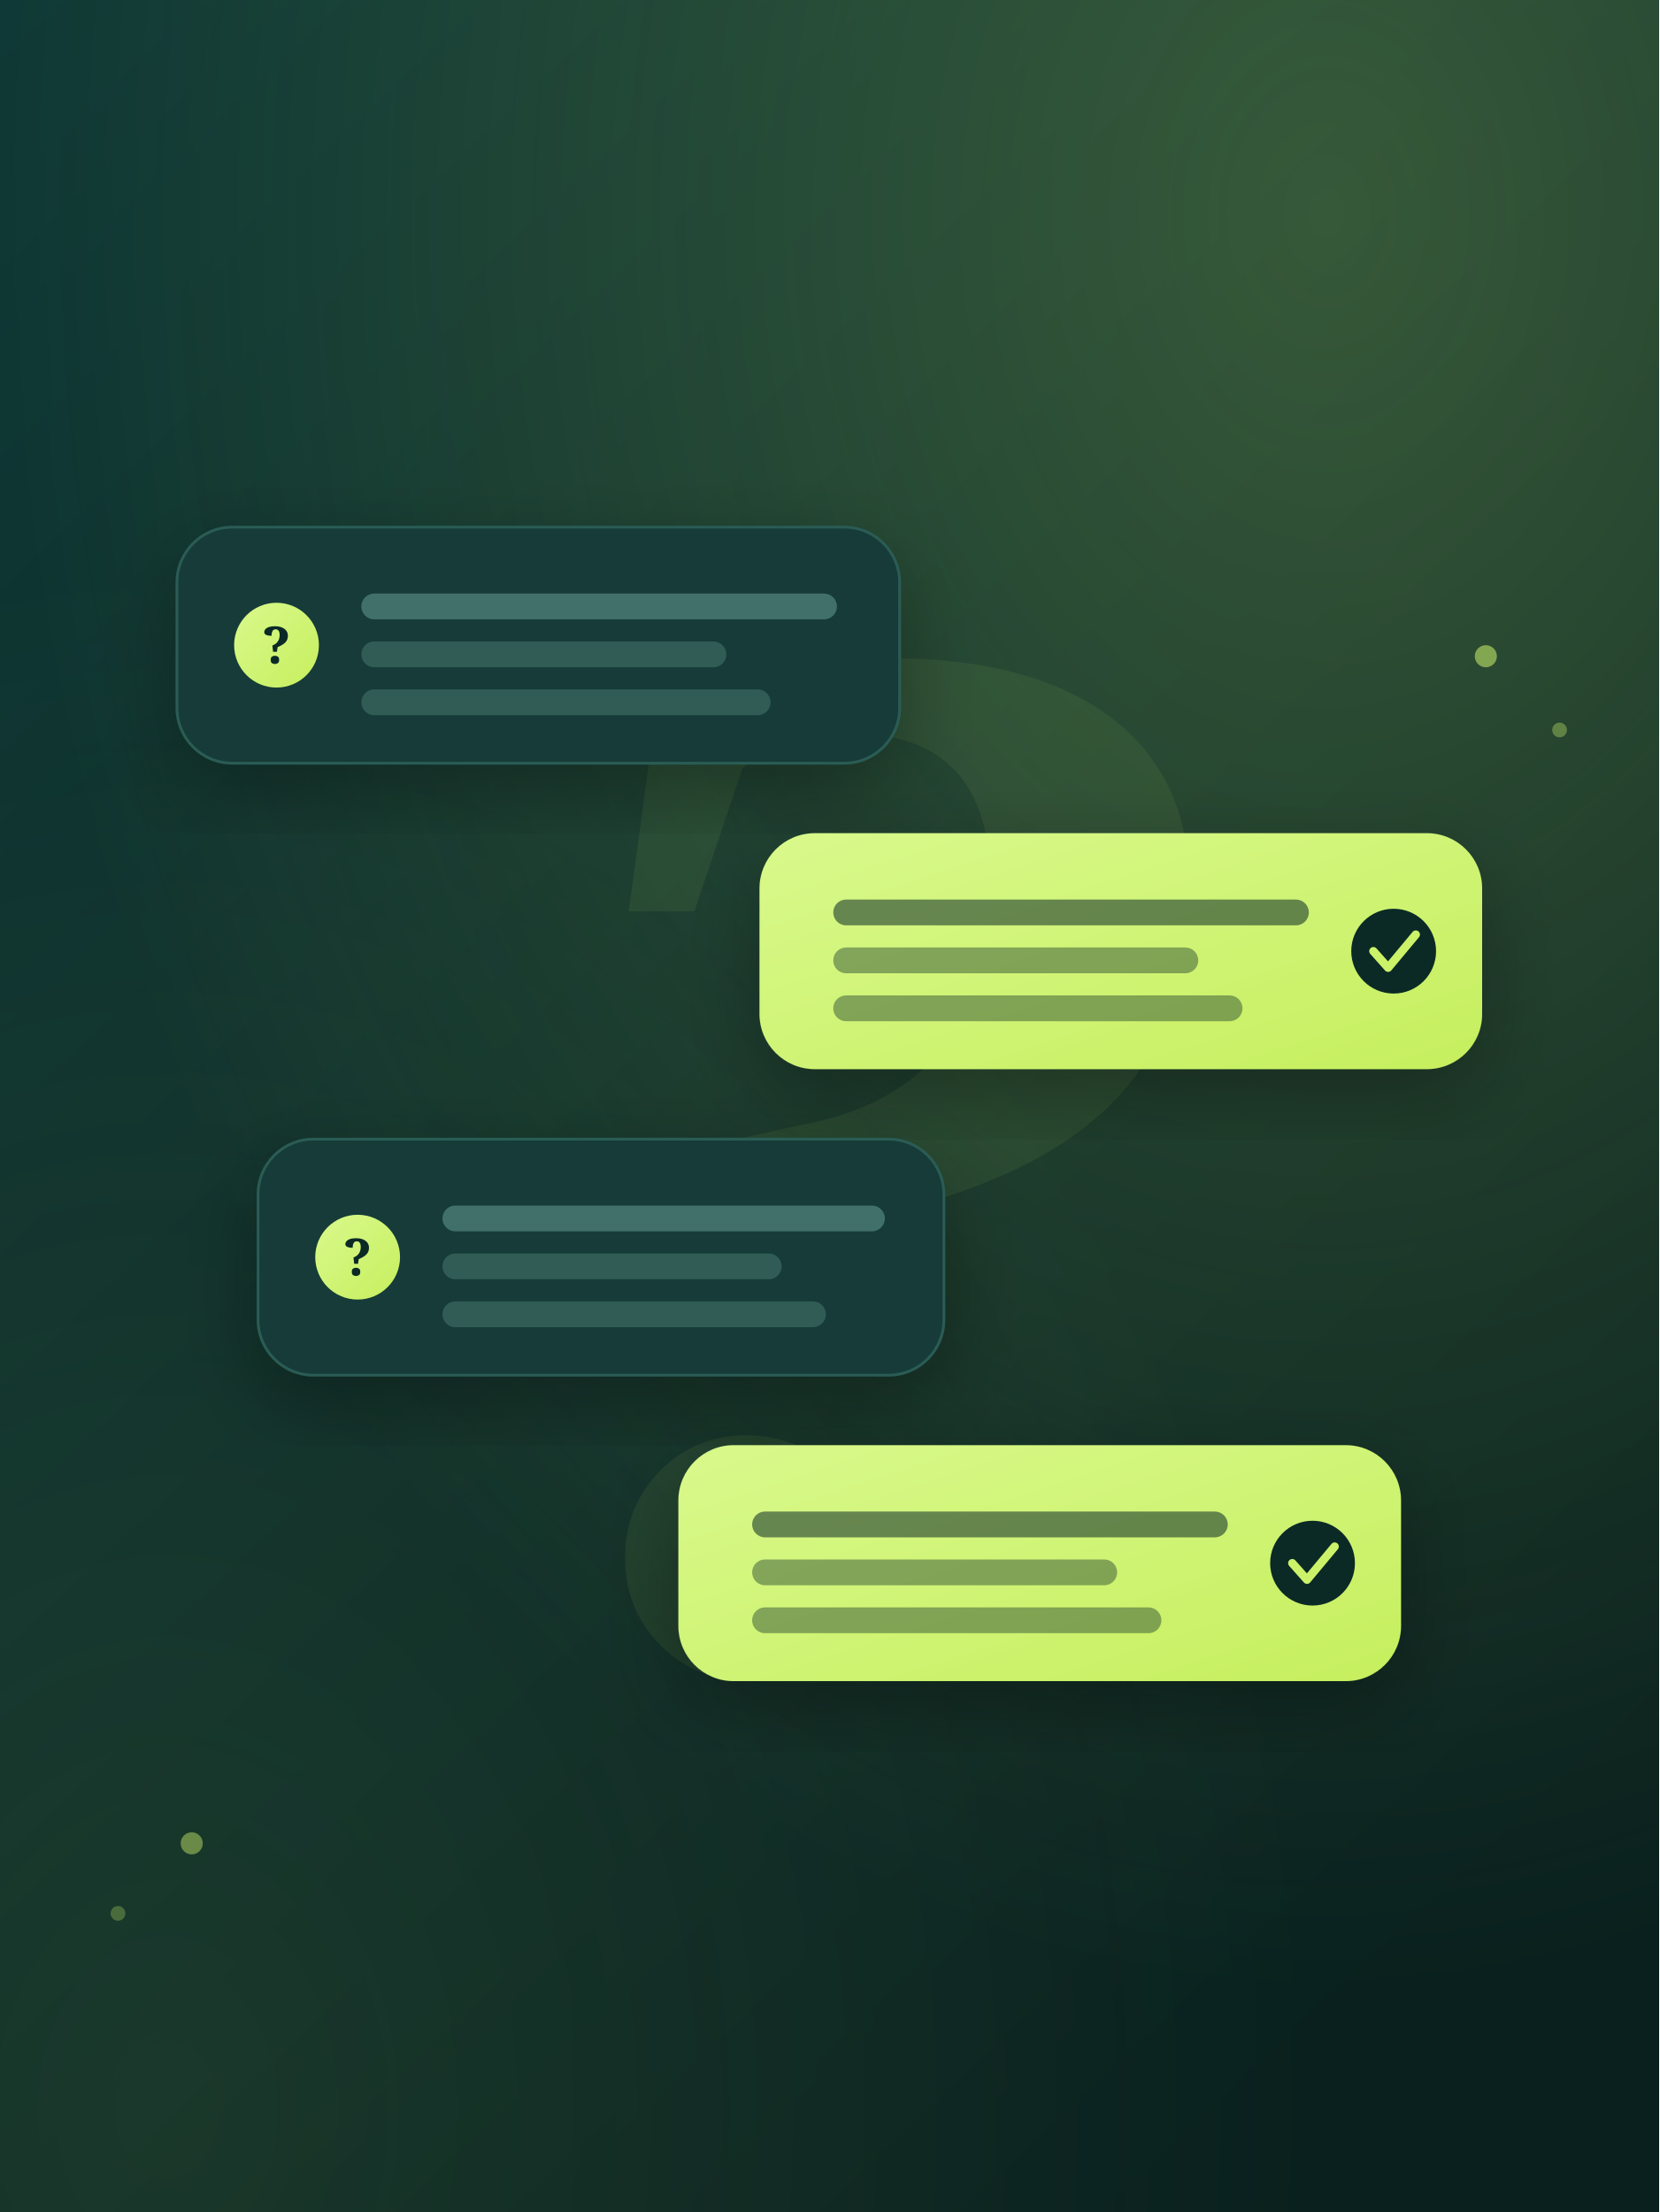
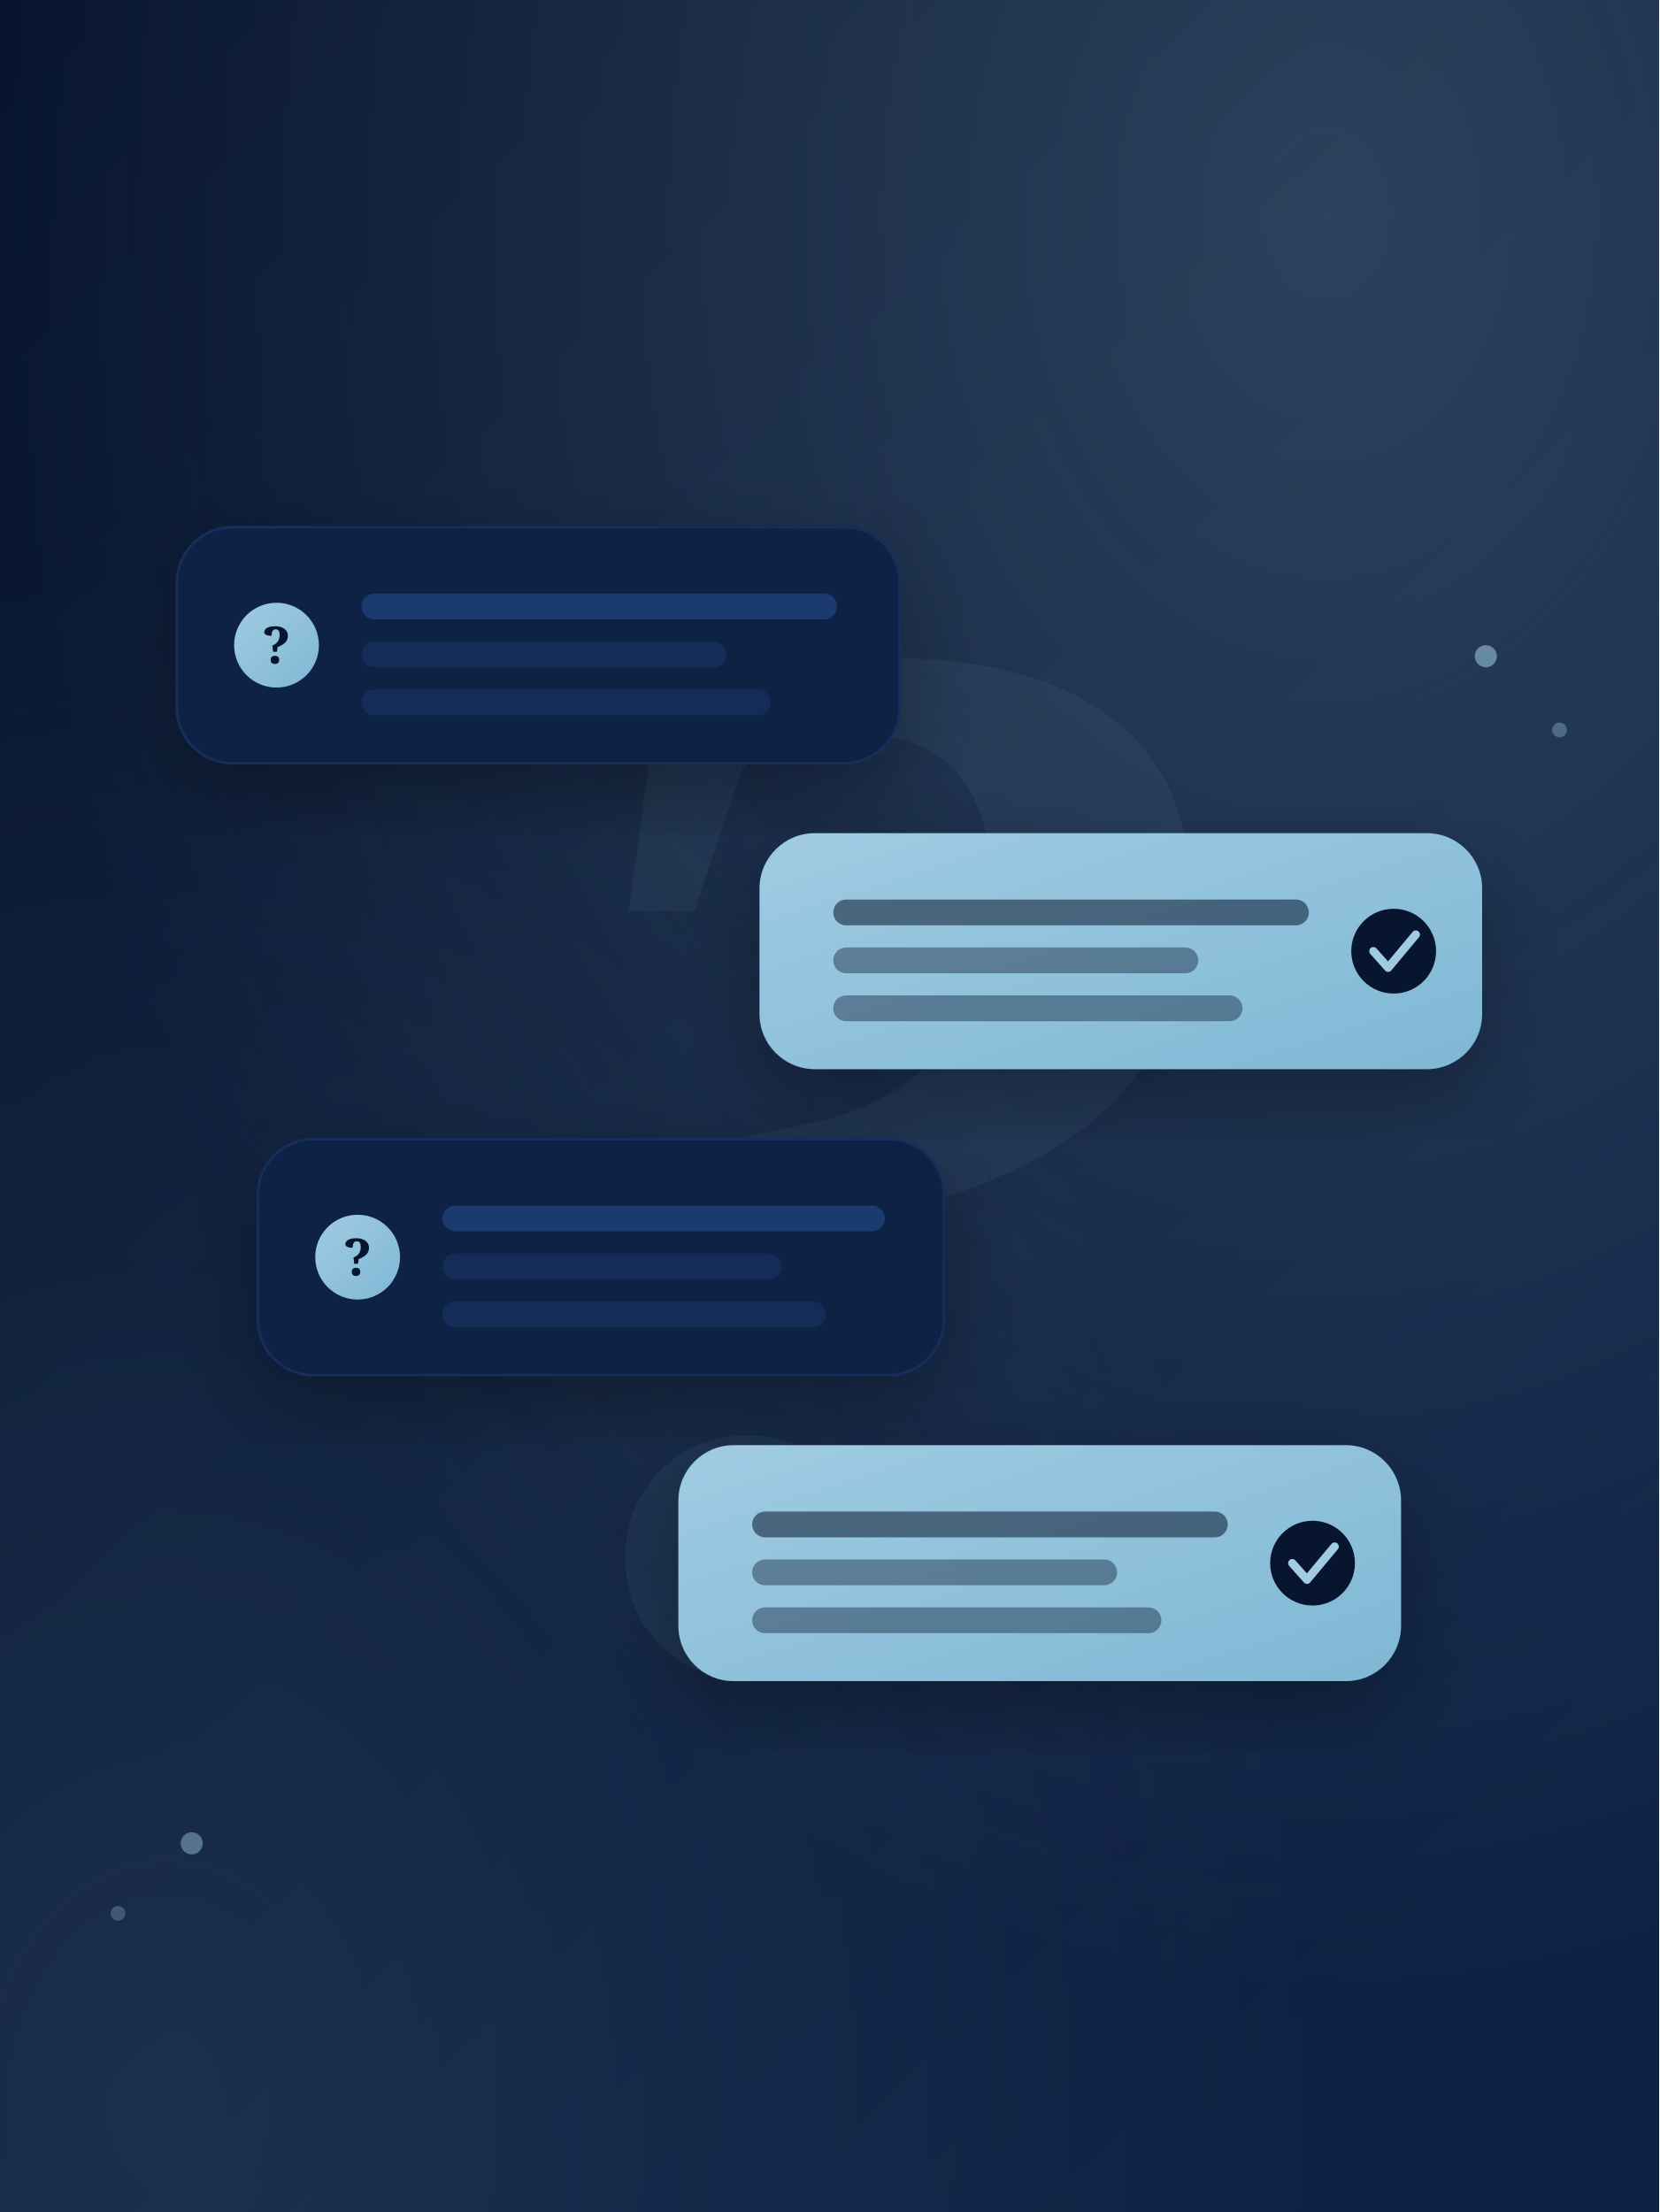
<svg xmlns="http://www.w3.org/2000/svg" viewBox="0 0 900 1200" width="900" height="1200" role="img" aria-labelledby="faqArtTitle">
  <defs>
    <linearGradient id="bg" x1="0" y1="0" x2="0.7" y2="1">
-       <stop offset="0" stop-color="#0F3936" />
-       <stop offset="1" stop-color="#09201E" />
+       <stop offset="0" stop-color="#08152E" />
+       <stop offset="1" stop-color="#0E2244" />
    </linearGradient>
    <radialGradient id="glow" cx="0.8" cy="0.1" r="0.8">
-       <stop offset="0" stop-color="#CCF26A" stop-opacity="0.22" />
-       <stop offset="1" stop-color="#CCF26A" stop-opacity="0" />
+       <stop offset="0" stop-color="#a1cbe3" stop-opacity="0.22" />
+       <stop offset="1" stop-color="#a1cbe3" stop-opacity="0" />
    </radialGradient>
    <radialGradient id="glow2" cx="0.1" cy="0.95" r="0.7">
-       <stop offset="0" stop-color="#CCF26A" stop-opacity="0.08" />
-       <stop offset="1" stop-color="#CCF26A" stop-opacity="0" />
+       <stop offset="0" stop-color="#a1cbe3" stop-opacity="0.10" />
+       <stop offset="1" stop-color="#a1cbe3" stop-opacity="0" />
    </radialGradient>
-     <linearGradient id="lime" x1="0" y1="0" x2="1" y2="1">
-       <stop offset="0" stop-color="#D9F98C" />
-       <stop offset="1" stop-color="#C6EF5E" />
+     <linearGradient id="blue" x1="0" y1="0" x2="1" y2="1">
+       <stop offset="0" stop-color="#a1cbe3" />
+       <stop offset="1" stop-color="#7fb8d4" />
    </linearGradient>
    <filter id="soft" x="-30%" y="-30%" width="160%" height="160%">
      <feDropShadow dx="0" dy="16" stdDeviation="22" flood-color="#000000" flood-opacity="0.30" />
    </filter>
  </defs>
  <rect width="900" height="1200" fill="url(#bg)" />
  <rect width="900" height="1200" fill="url(#glow)" />
  <rect width="900" height="1200" fill="url(#glow2)" />
-   <text x="470" y="900" font-family="Georgia, 'Times New Roman', serif" font-style="italic" font-size="820" font-weight="700" fill="#CCF26A" fill-opacity="0.07" text-anchor="middle">?</text>
+   <text x="470" y="900" font-family="Georgia, 'Times New Roman', serif" font-style="italic" font-size="820" font-weight="700" fill="#a1cbe3" fill-opacity="0.06" text-anchor="middle">?</text>
  <g filter="url(#soft)">
-     <rect x="96" y="286" width="392" height="128" rx="30" fill="#123B37" stroke="#2C5B54" stroke-width="1.5" />
+     <rect x="96" y="286" width="392" height="128" rx="30" fill="#0E2244" stroke="#142D58" stroke-width="1.5" />
  </g>
-   <circle cx="150" cy="350" r="23" fill="url(#lime)" />
-   <text x="150" y="360" text-anchor="middle" font-family="Georgia, serif" font-weight="700" font-size="28" fill="#0B2A26">?</text>
-   <rect x="196" y="322" width="258" height="14" rx="7" fill="#41706A" />
-   <rect x="196" y="348" width="198" height="14" rx="7" fill="#315C56" />
-   <rect x="196" y="374" width="222" height="14" rx="7" fill="#315C56" />
+   <circle cx="150" cy="350" r="23" fill="url(#blue)" />
+   <text x="150" y="360" text-anchor="middle" font-family="Georgia, serif" font-weight="700" font-size="28" fill="#08152E">?</text>
+   <rect x="196" y="322" width="258" height="14" rx="7" fill="#1B3A6E" />
+   <rect x="196" y="348" width="198" height="14" rx="7" fill="#142D58" />
+   <rect x="196" y="374" width="222" height="14" rx="7" fill="#142D58" />
  <g filter="url(#soft)">
-     <rect x="412" y="452" width="392" height="128" rx="30" fill="url(#lime)" />
+     <rect x="412" y="452" width="392" height="128" rx="30" fill="url(#blue)" />
  </g>
-   <circle cx="756" cy="516" r="23" fill="#0B2A26" />
-   <path d="M745 516 l8 9 l15 -18" fill="none" stroke="#CCF26A" stroke-width="4.5" stroke-linecap="round" stroke-linejoin="round" />
-   <rect x="452" y="488" width="258" height="14" rx="7" fill="#0B2A26" opacity="0.55" />
-   <rect x="452" y="514" width="198" height="14" rx="7" fill="#0B2A26" opacity="0.40" />
-   <rect x="452" y="540" width="222" height="14" rx="7" fill="#0B2A26" opacity="0.40" />
+   <circle cx="756" cy="516" r="23" fill="#08152E" />
+   <path d="M745 516 l8 9 l15 -18" fill="none" stroke="#a1cbe3" stroke-width="4.5" stroke-linecap="round" stroke-linejoin="round" />
+   <rect x="452" y="488" width="258" height="14" rx="7" fill="#08152E" opacity="0.55" />
+   <rect x="452" y="514" width="198" height="14" rx="7" fill="#08152E" opacity="0.40" />
+   <rect x="452" y="540" width="222" height="14" rx="7" fill="#08152E" opacity="0.40" />
  <g filter="url(#soft)">
-     <rect x="140" y="618" width="372" height="128" rx="30" fill="#123B37" stroke="#2C5B54" stroke-width="1.5" />
+     <rect x="140" y="618" width="372" height="128" rx="30" fill="#0E2244" stroke="#142D58" stroke-width="1.5" />
  </g>
-   <circle cx="194" cy="682" r="23" fill="url(#lime)" />
-   <text x="194" y="692" text-anchor="middle" font-family="Georgia, serif" font-weight="700" font-size="28" fill="#0B2A26">?</text>
-   <rect x="240" y="654" width="240" height="14" rx="7" fill="#41706A" />
-   <rect x="240" y="680" width="184" height="14" rx="7" fill="#315C56" />
-   <rect x="240" y="706" width="208" height="14" rx="7" fill="#315C56" />
+   <circle cx="194" cy="682" r="23" fill="url(#blue)" />
+   <text x="194" y="692" text-anchor="middle" font-family="Georgia, serif" font-weight="700" font-size="28" fill="#08152E">?</text>
+   <rect x="240" y="654" width="240" height="14" rx="7" fill="#1B3A6E" />
+   <rect x="240" y="680" width="184" height="14" rx="7" fill="#142D58" />
+   <rect x="240" y="706" width="208" height="14" rx="7" fill="#142D58" />
  <g filter="url(#soft)">
-     <rect x="368" y="784" width="392" height="128" rx="30" fill="url(#lime)" />
+     <rect x="368" y="784" width="392" height="128" rx="30" fill="url(#blue)" />
  </g>
-   <circle cx="712" cy="848" r="23" fill="#0B2A26" />
-   <path d="M701 848 l8 9 l15 -18" fill="none" stroke="#CCF26A" stroke-width="4.5" stroke-linecap="round" stroke-linejoin="round" />
-   <rect x="408" y="820" width="258" height="14" rx="7" fill="#0B2A26" opacity="0.55" />
-   <rect x="408" y="846" width="198" height="14" rx="7" fill="#0B2A26" opacity="0.40" />
-   <rect x="408" y="872" width="222" height="14" rx="7" fill="#0B2A26" opacity="0.40" />
-   <circle cx="806" cy="356" r="6" fill="#CCF26A" fill-opacity="0.55" />
-   <circle cx="846" cy="396" r="4" fill="#CCF26A" fill-opacity="0.35" />
-   <circle cx="104" cy="1000" r="6" fill="#CCF26A" fill-opacity="0.45" />
-   <circle cx="64" cy="1038" r="4" fill="#CCF26A" fill-opacity="0.28" />
+   <circle cx="712" cy="848" r="23" fill="#08152E" />
+   <path d="M701 848 l8 9 l15 -18" fill="none" stroke="#a1cbe3" stroke-width="4.5" stroke-linecap="round" stroke-linejoin="round" />
+   <rect x="408" y="820" width="258" height="14" rx="7" fill="#08152E" opacity="0.55" />
+   <rect x="408" y="846" width="198" height="14" rx="7" fill="#08152E" opacity="0.40" />
+   <rect x="408" y="872" width="222" height="14" rx="7" fill="#08152E" opacity="0.40" />
+   <circle cx="806" cy="356" r="6" fill="#a1cbe3" fill-opacity="0.55" />
+   <circle cx="846" cy="396" r="4" fill="#a1cbe3" fill-opacity="0.35" />
+   <circle cx="104" cy="1000" r="6" fill="#a1cbe3" fill-opacity="0.45" />
+   <circle cx="64" cy="1038" r="4" fill="#a1cbe3" fill-opacity="0.28" />
</svg>
